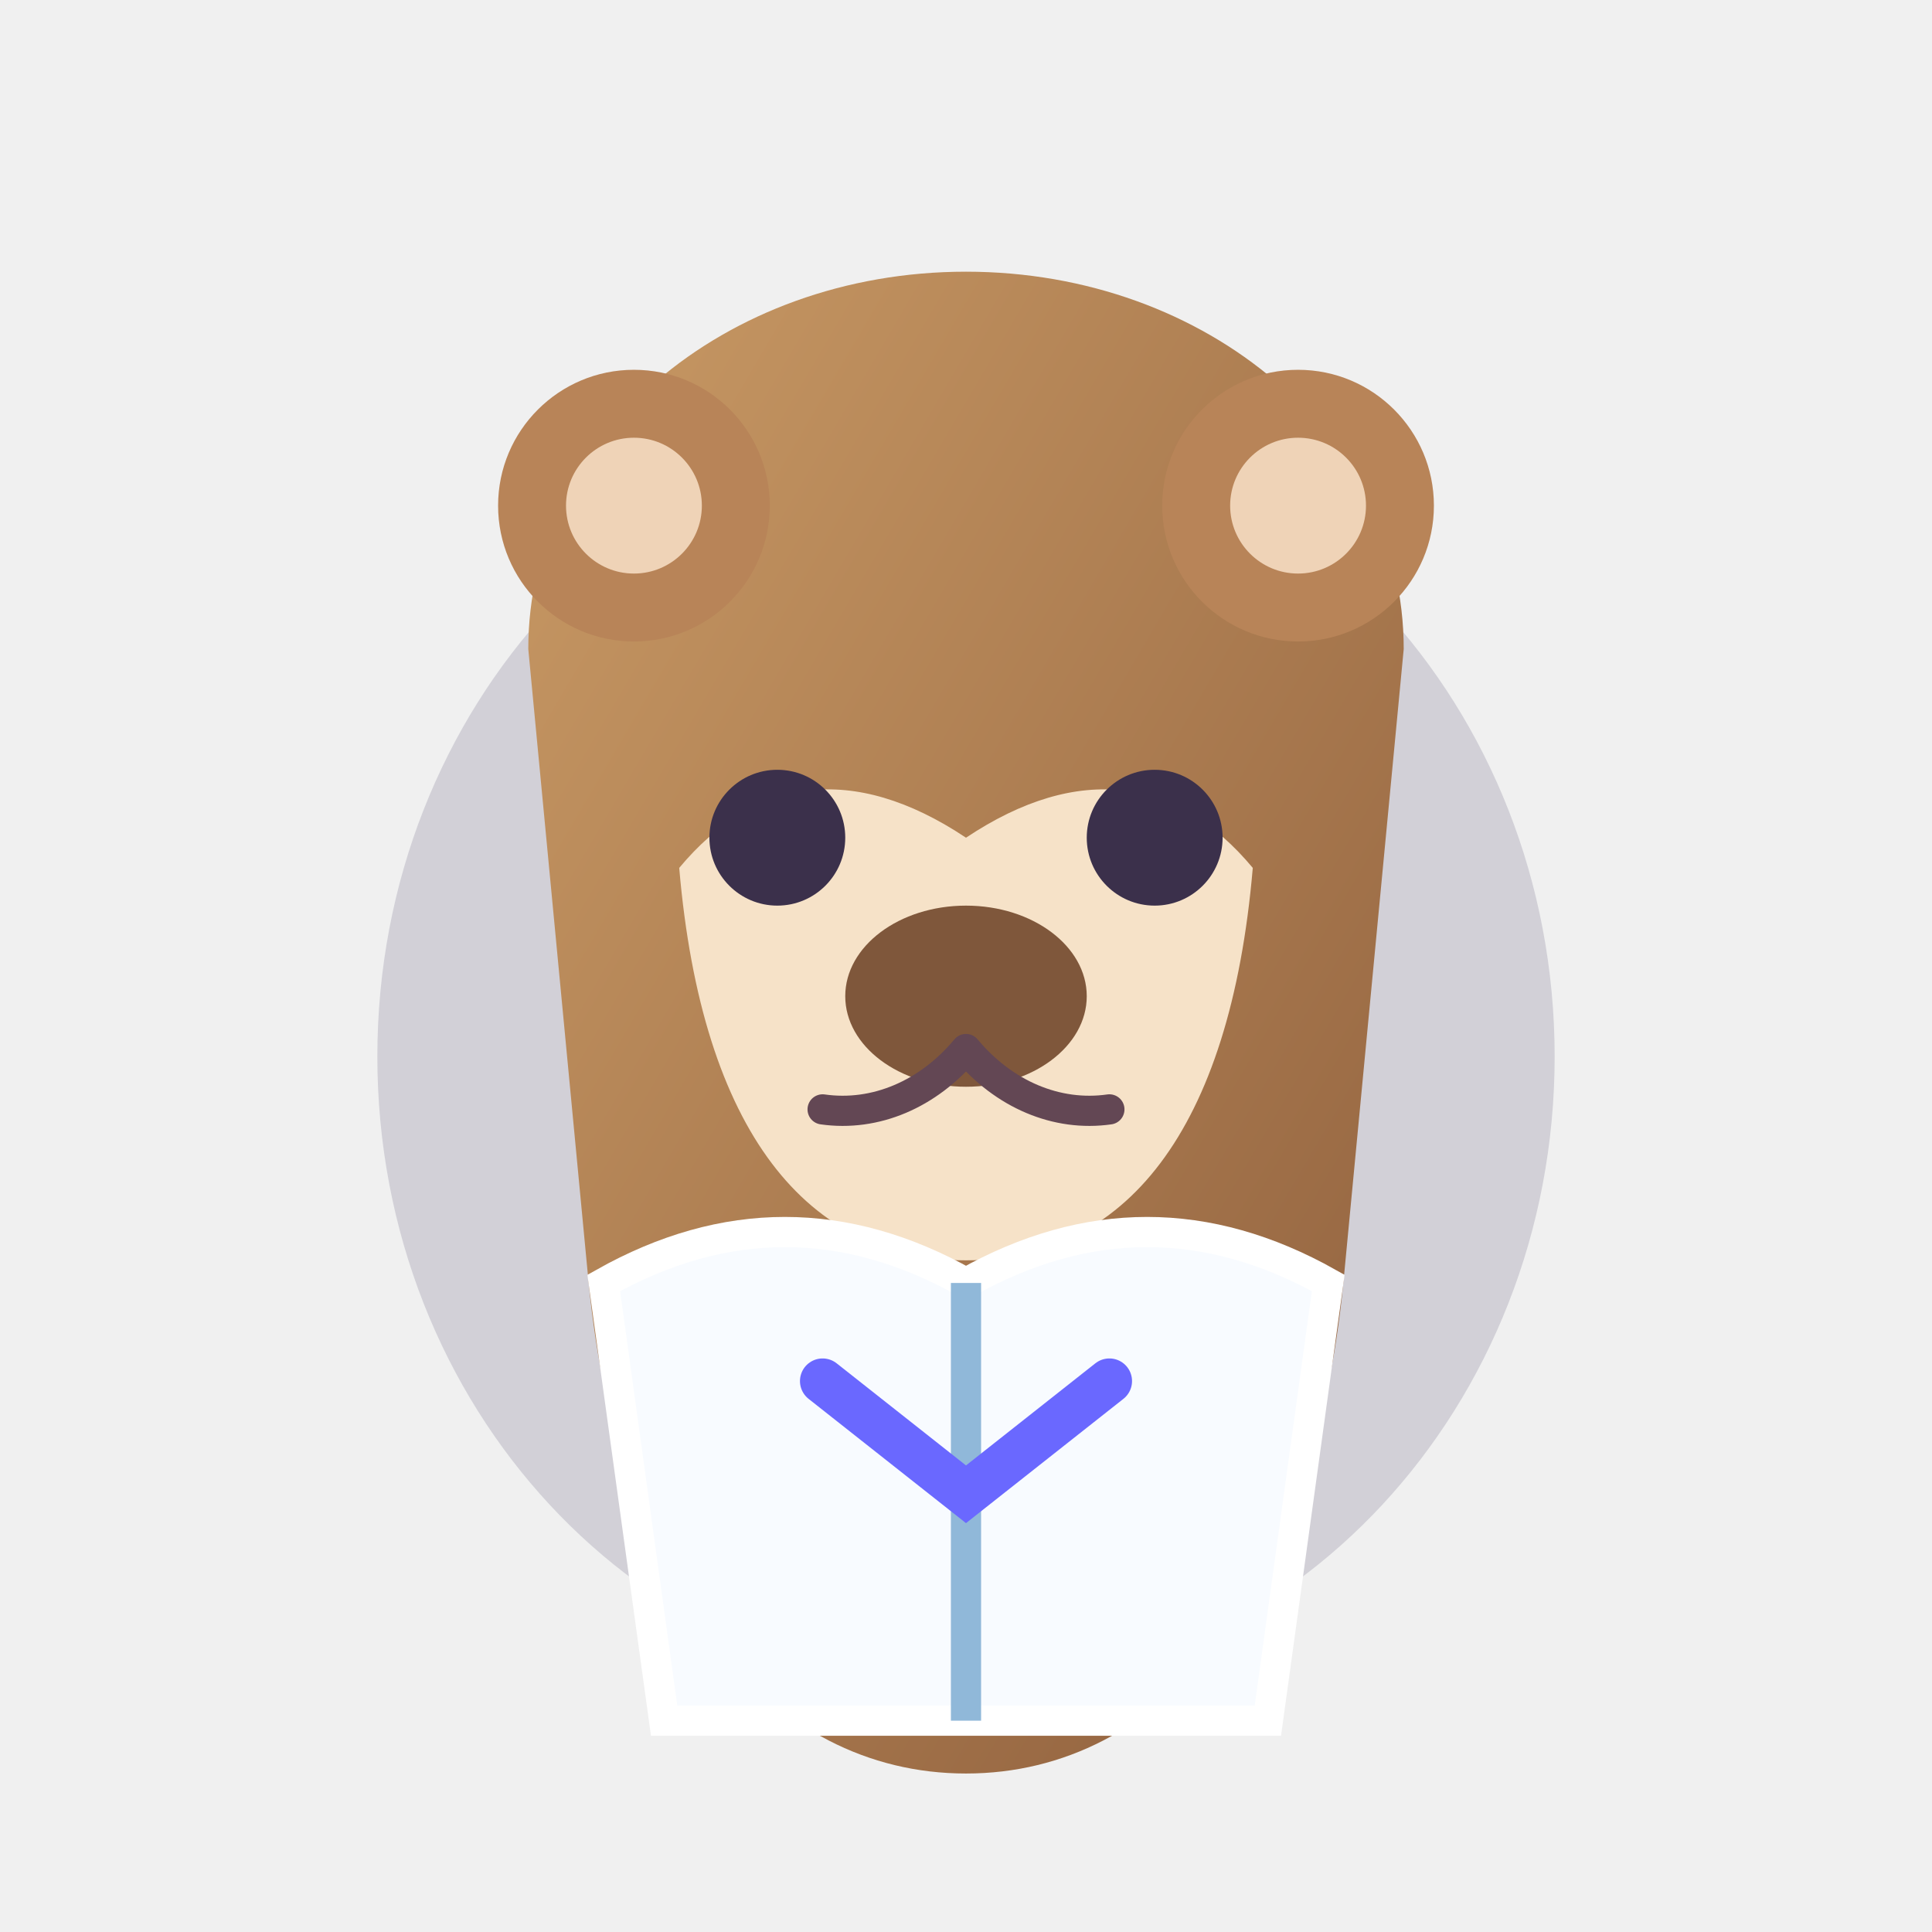
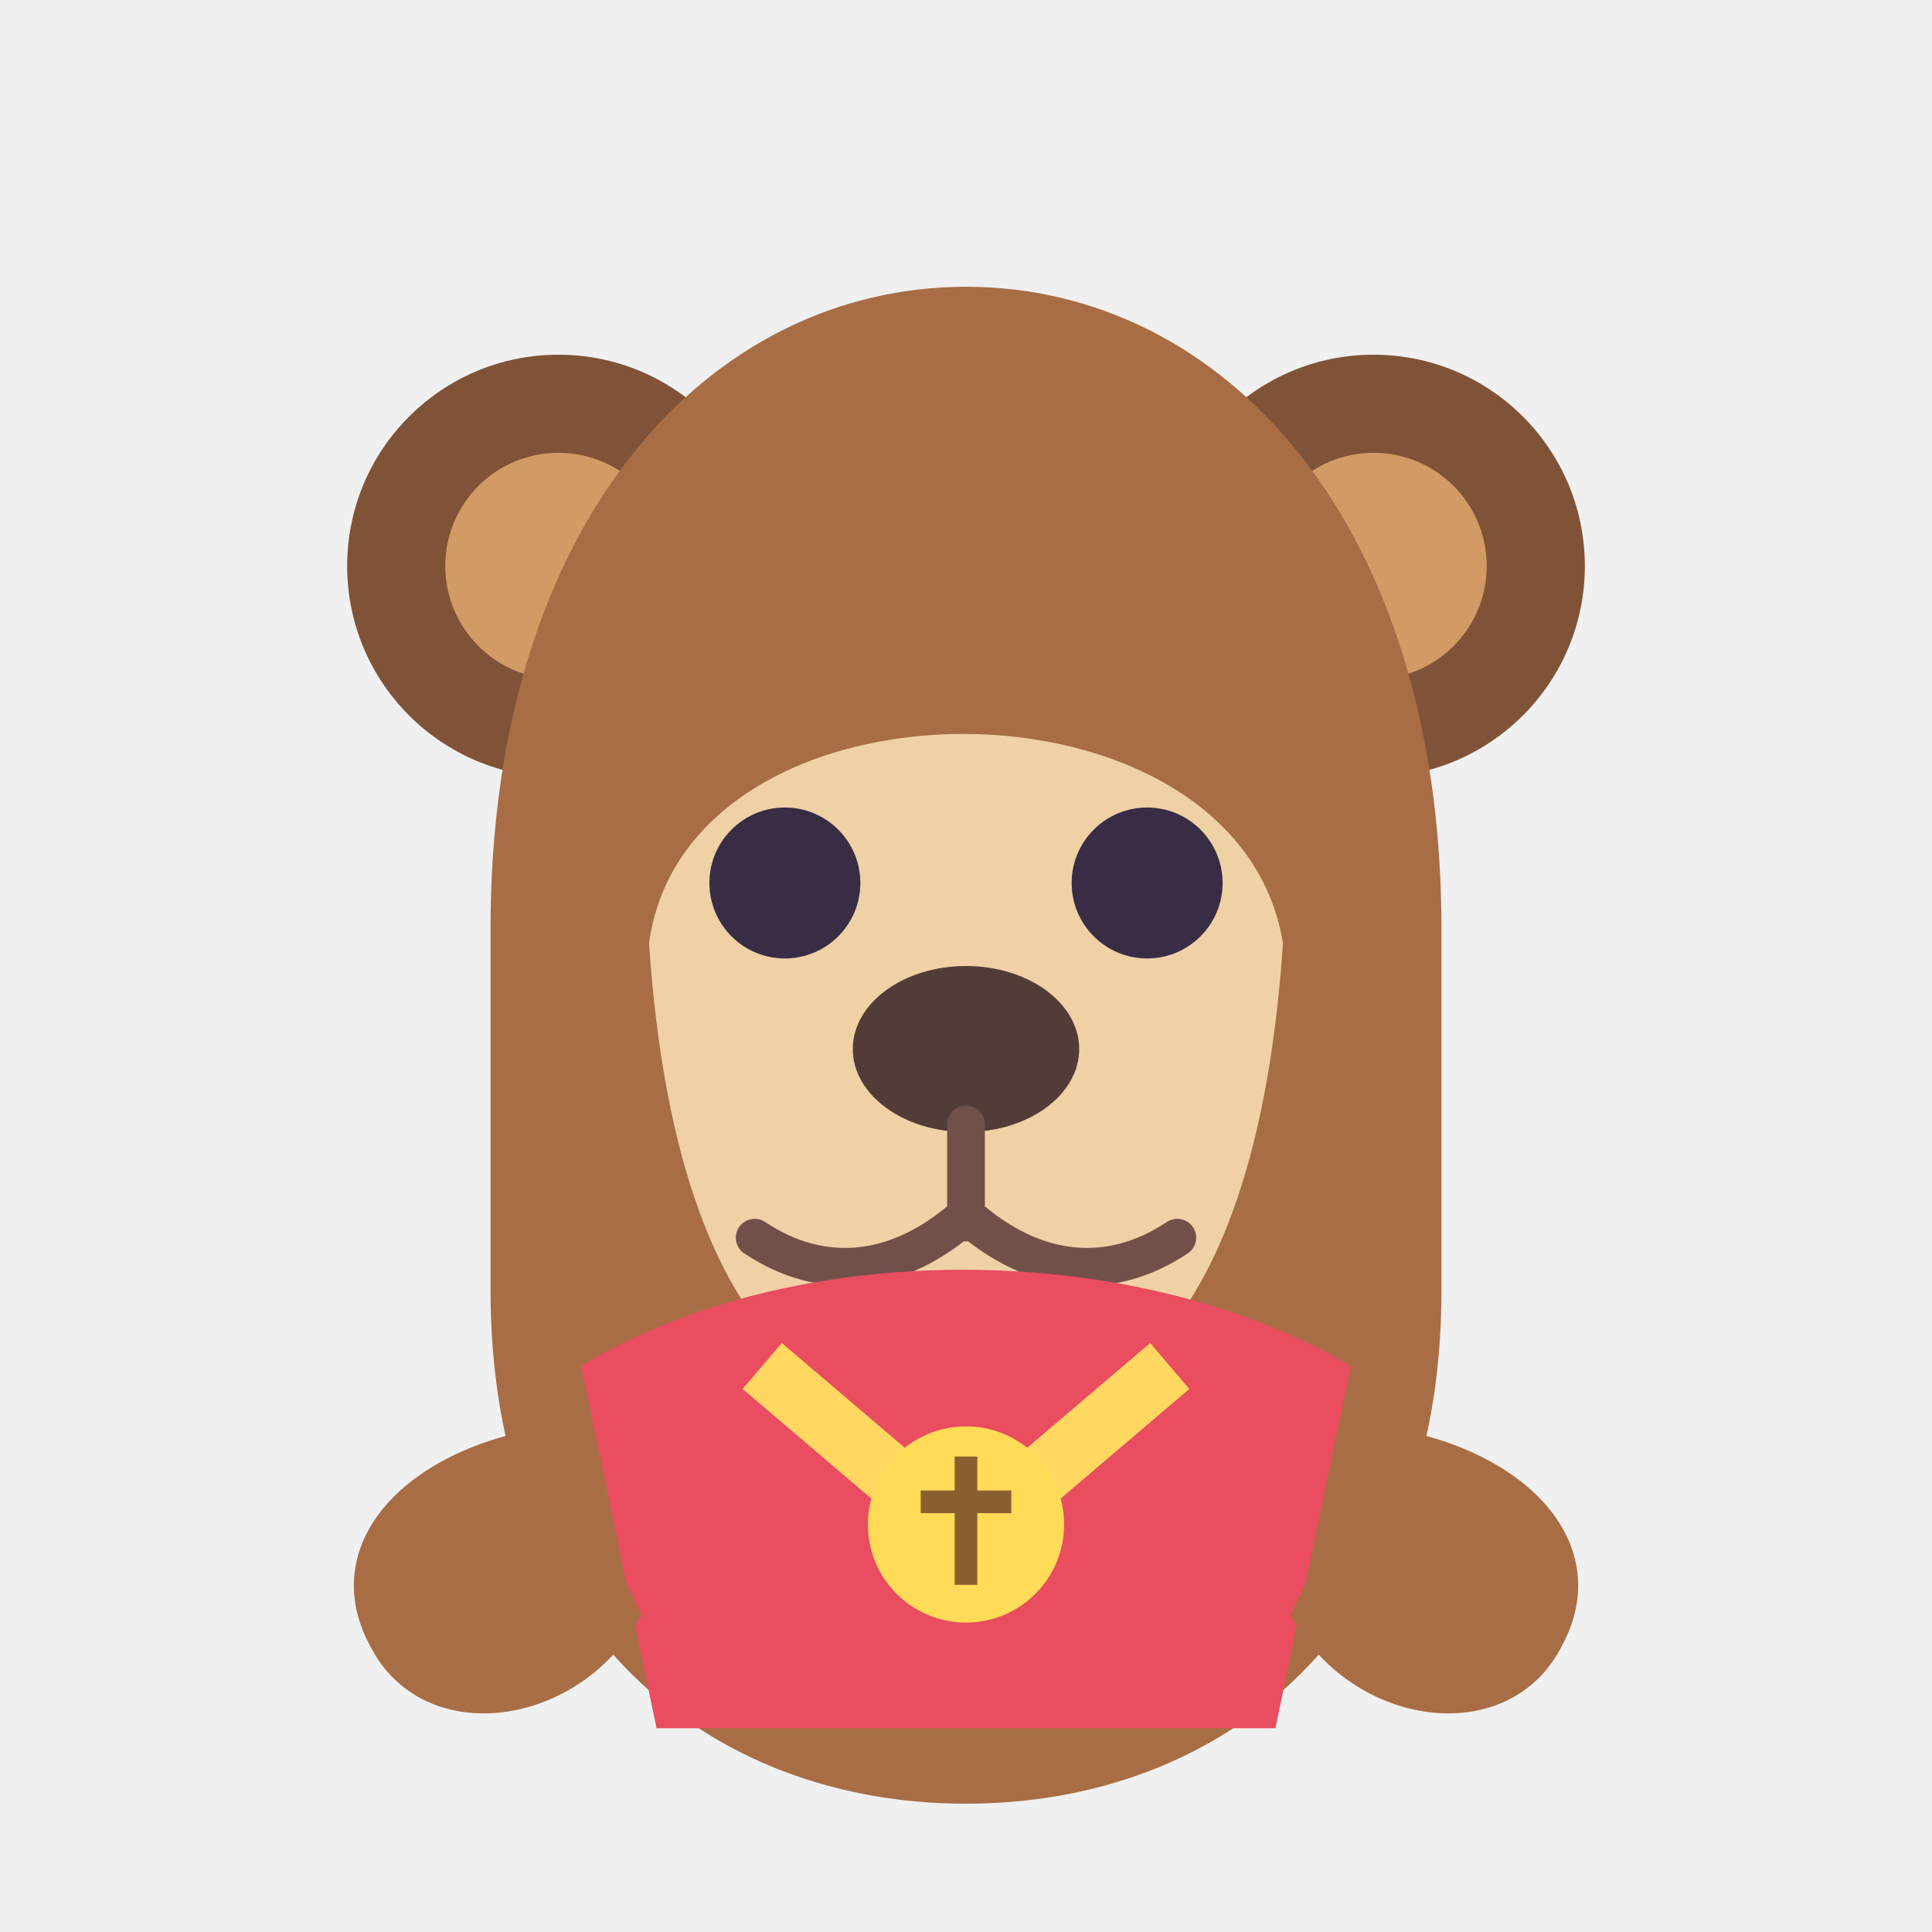
- <svg xmlns="http://www.w3.org/2000/svg" viewBox="0 0 256 256" role="img" aria-label="bear">
-   <defs>
-     <linearGradient id="fur" x1="0" y1="0" x2="1" y2="1">
-       <stop stop-color="#c99a65" />
-       <stop offset="1" stop-color="#8e5e3c" />
-     </linearGradient>
-   </defs>
-   <ellipse cx="128" cy="140" rx="78" ry="84" fill="#302953" opacity=".16" />
-   <path d="M70 86c0-28 26-50 58-50s58 22 58 50l-8 84c-4 41-24 65-50 65s-46-24-50-65z" fill="url(#fur)" />
-   <circle cx="84" cy="67" r="18" fill="#b88458" />
-   <circle cx="172" cy="67" r="18" fill="#b88458" />
-   <circle cx="84" cy="67" r="9" fill="#efd3b7" />
-   <circle cx="172" cy="67" r="9" fill="#efd3b7" />
-   <path d="M90 115c10-12 23-14 38-4 15-10 28-8 38 4-3 35-17 52-38 52s-35-17-38-52z" fill="#f6e2c8" />
-   <circle cx="103" cy="111" r="9" fill="#3b304b" />
-   <circle cx="153" cy="111" r="9" fill="#3b304b" />
-   <ellipse cx="128" cy="132" rx="16" ry="12" fill="#7f573b" />
-   <path d="M128 139c-5 6-12 9-19 8M128 139c5 6 12 9 19 8" fill="none" stroke="#634754" stroke-width="4" stroke-linecap="round" />
-   <path d="M80 170c16-9 32-9 48 0 16-9 32-9 48 0l-8 58H88z" fill="#f8fbff" stroke="#fff" stroke-width="4" />
-   <path d="M128 170v58" stroke="#90b8d9" stroke-width="4" />
-   <path d="m109 183 19 15 19-15" fill="none" stroke="#6a68ff" stroke-width="6" stroke-linecap="round" />
+ <svg xmlns="http://www.w3.org/2000/svg" viewBox="0 0 256 256">
+   <circle cx="74" cy="75" r="28" fill="#805338" />
+   <circle cx="182" cy="75" r="28" fill="#805338" />
+   <circle cx="74" cy="75" r="15" fill="#d29a64" />
+   <circle cx="182" cy="75" r="15" fill="#d29a64" />
+   <path d="M65 123c0-54 29-85 63-85s63 31 63 85v48c0 45-29 68-63 68s-63-23-63-68z" fill="#a86d45" />
+   <path d="M86 125c5-37 78-37 84 0-3 44-18 64-42 64s-39-20-42-64z" fill="#efd1a5" />
+   <circle cx="104" cy="117" r="10" fill="#382d45" />
+   <circle cx="152" cy="117" r="10" fill="#382d45" />
+   <ellipse cx="128" cy="139" rx="15" ry="11" fill="#533b38" />
+   <path d="M128 149v13M128 161c-9 8-19 9-28 3M128 161c9 8 19 9 28 3" fill="none" stroke="#71504a" stroke-width="5" stroke-linecap="round" />
+   <path d="M77 181c28-17 73-17 102 0l-10 48H87z" fill="#e94d5f" />
+   <path d="M101 181 128 204l27-23" fill="none" stroke="#ffd761" stroke-width="8" />
+   <circle cx="128" cy="202" r="13" fill="#ffdb58" />
+   <path d="M122 199h12M128 193v17" stroke="#8b5e31" stroke-width="3" />
+   <path d="M73 189c-20 3-31 16-24 29 7 14 28 11 36-4M183 189c20 3 31 16 24 29-7 14-28 11-36-4" fill="#a86d45" />
</svg>
